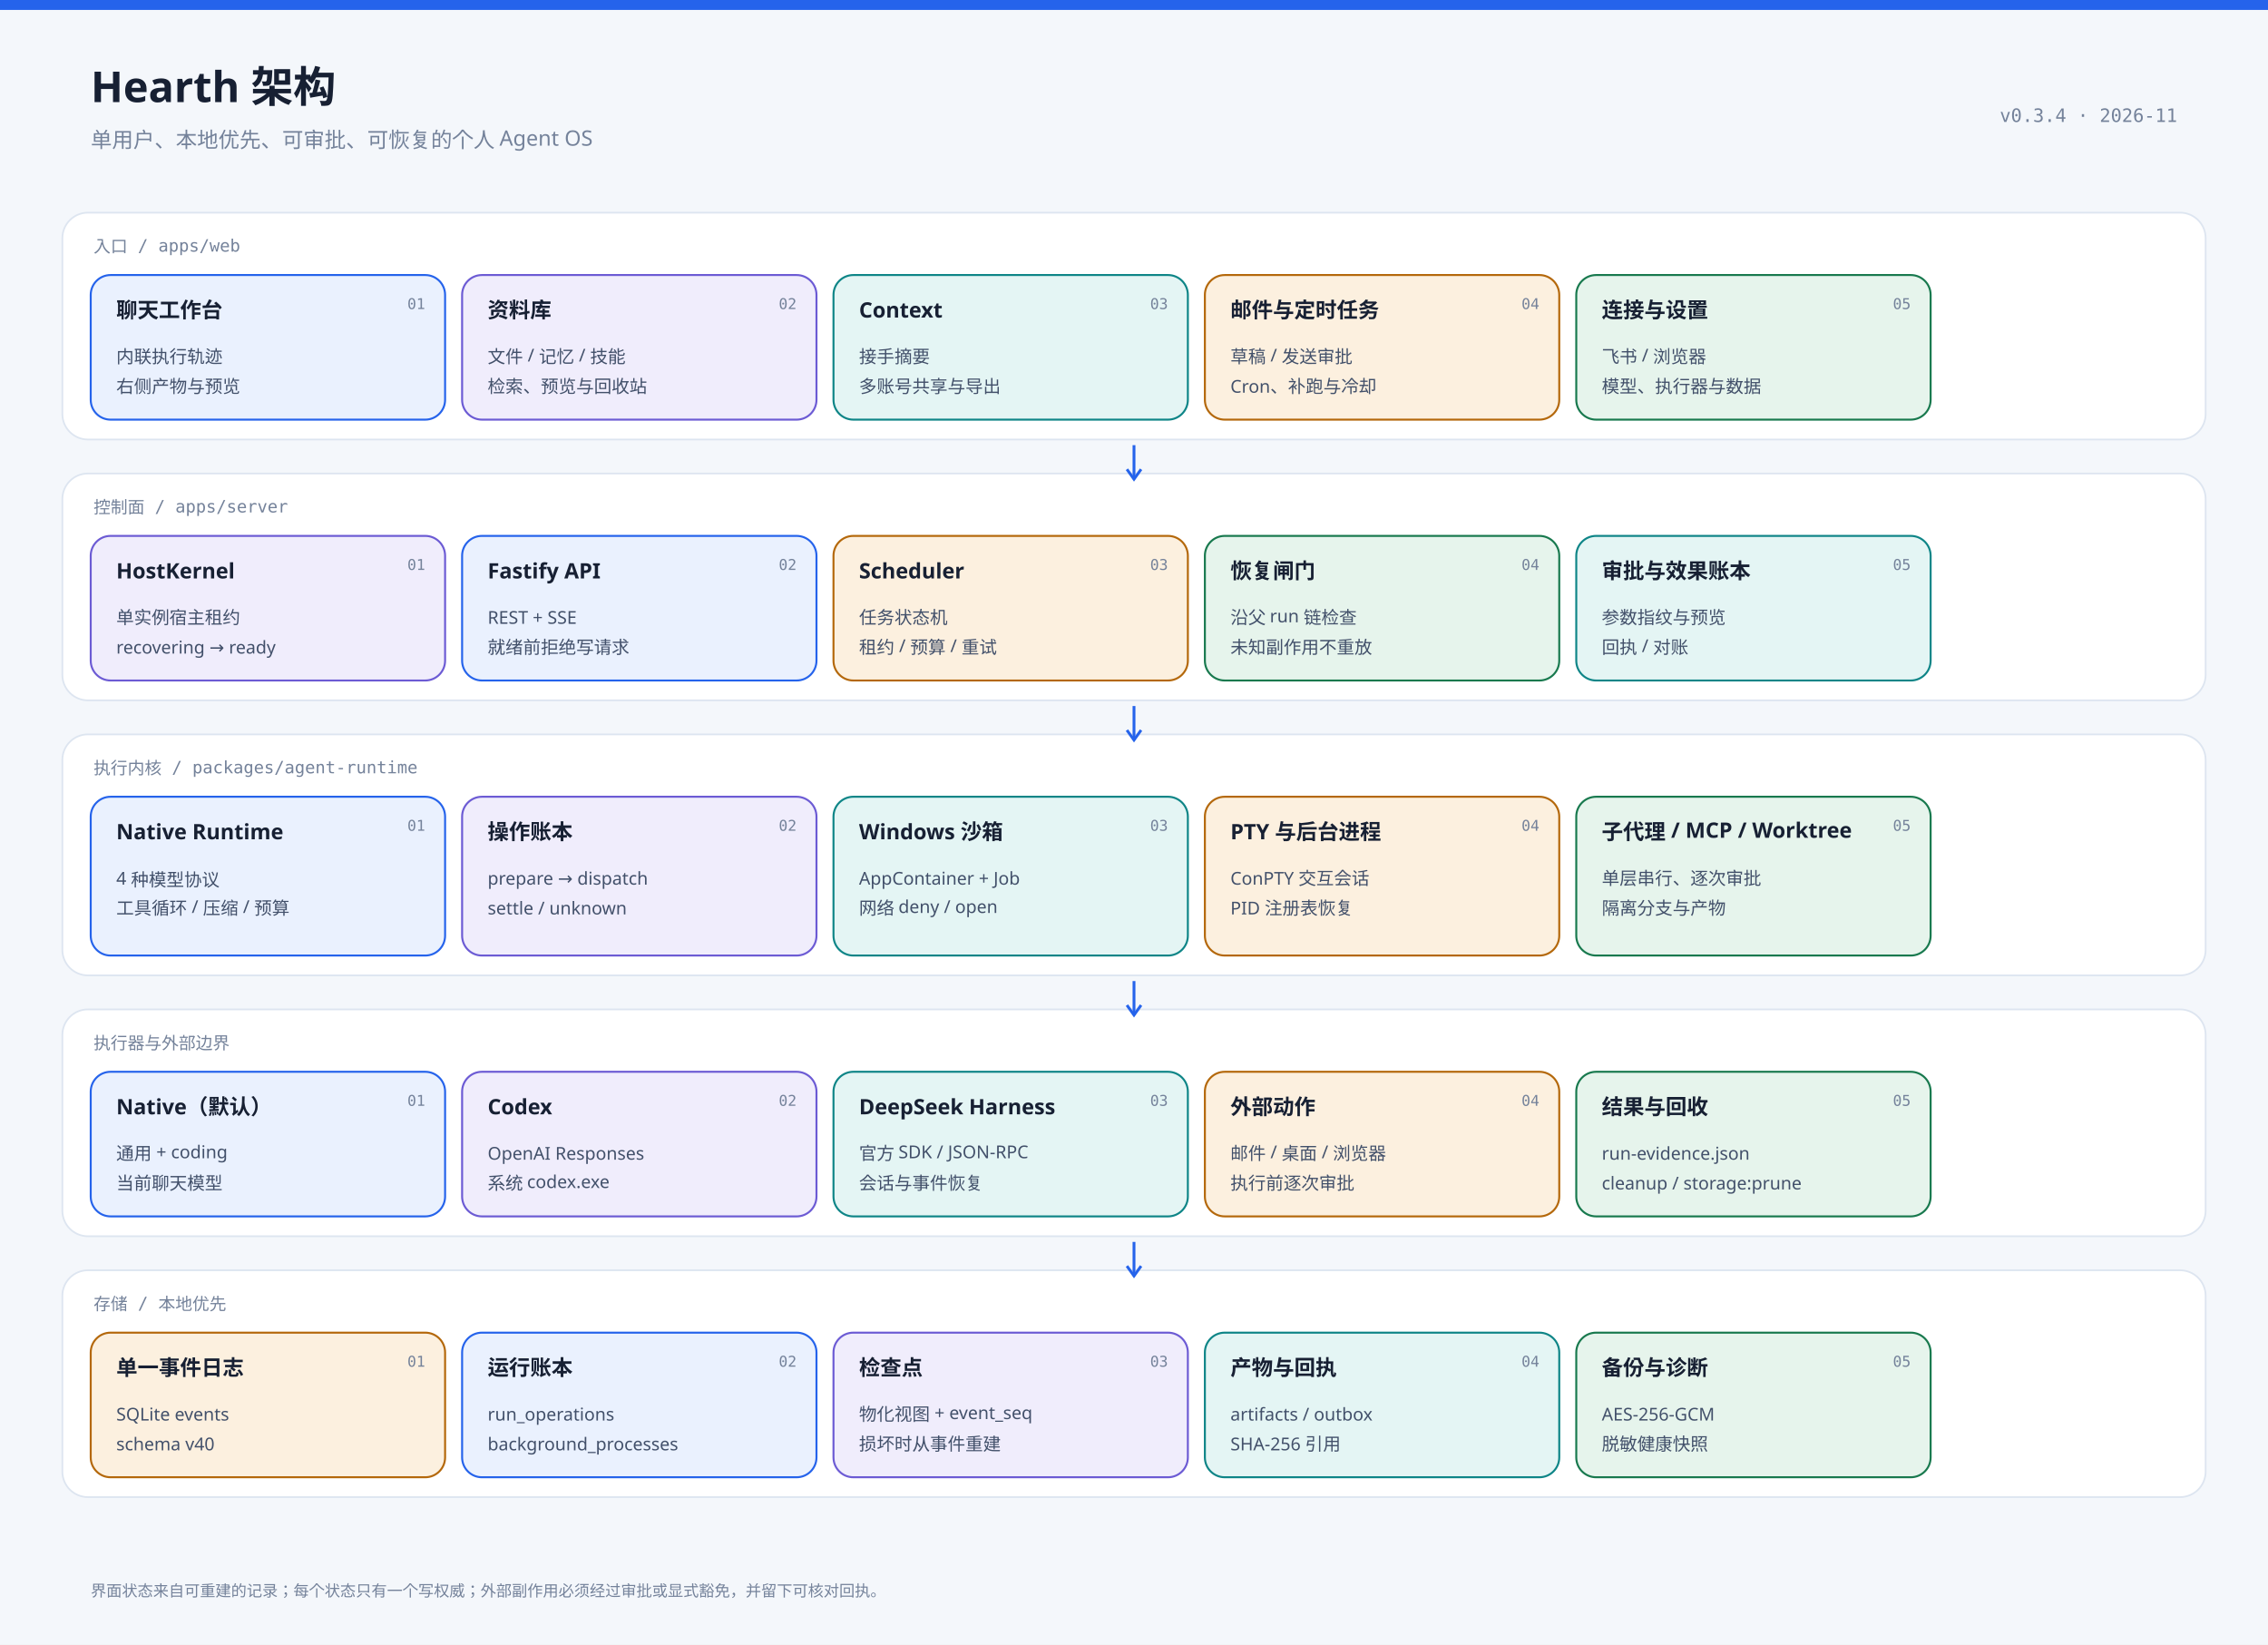
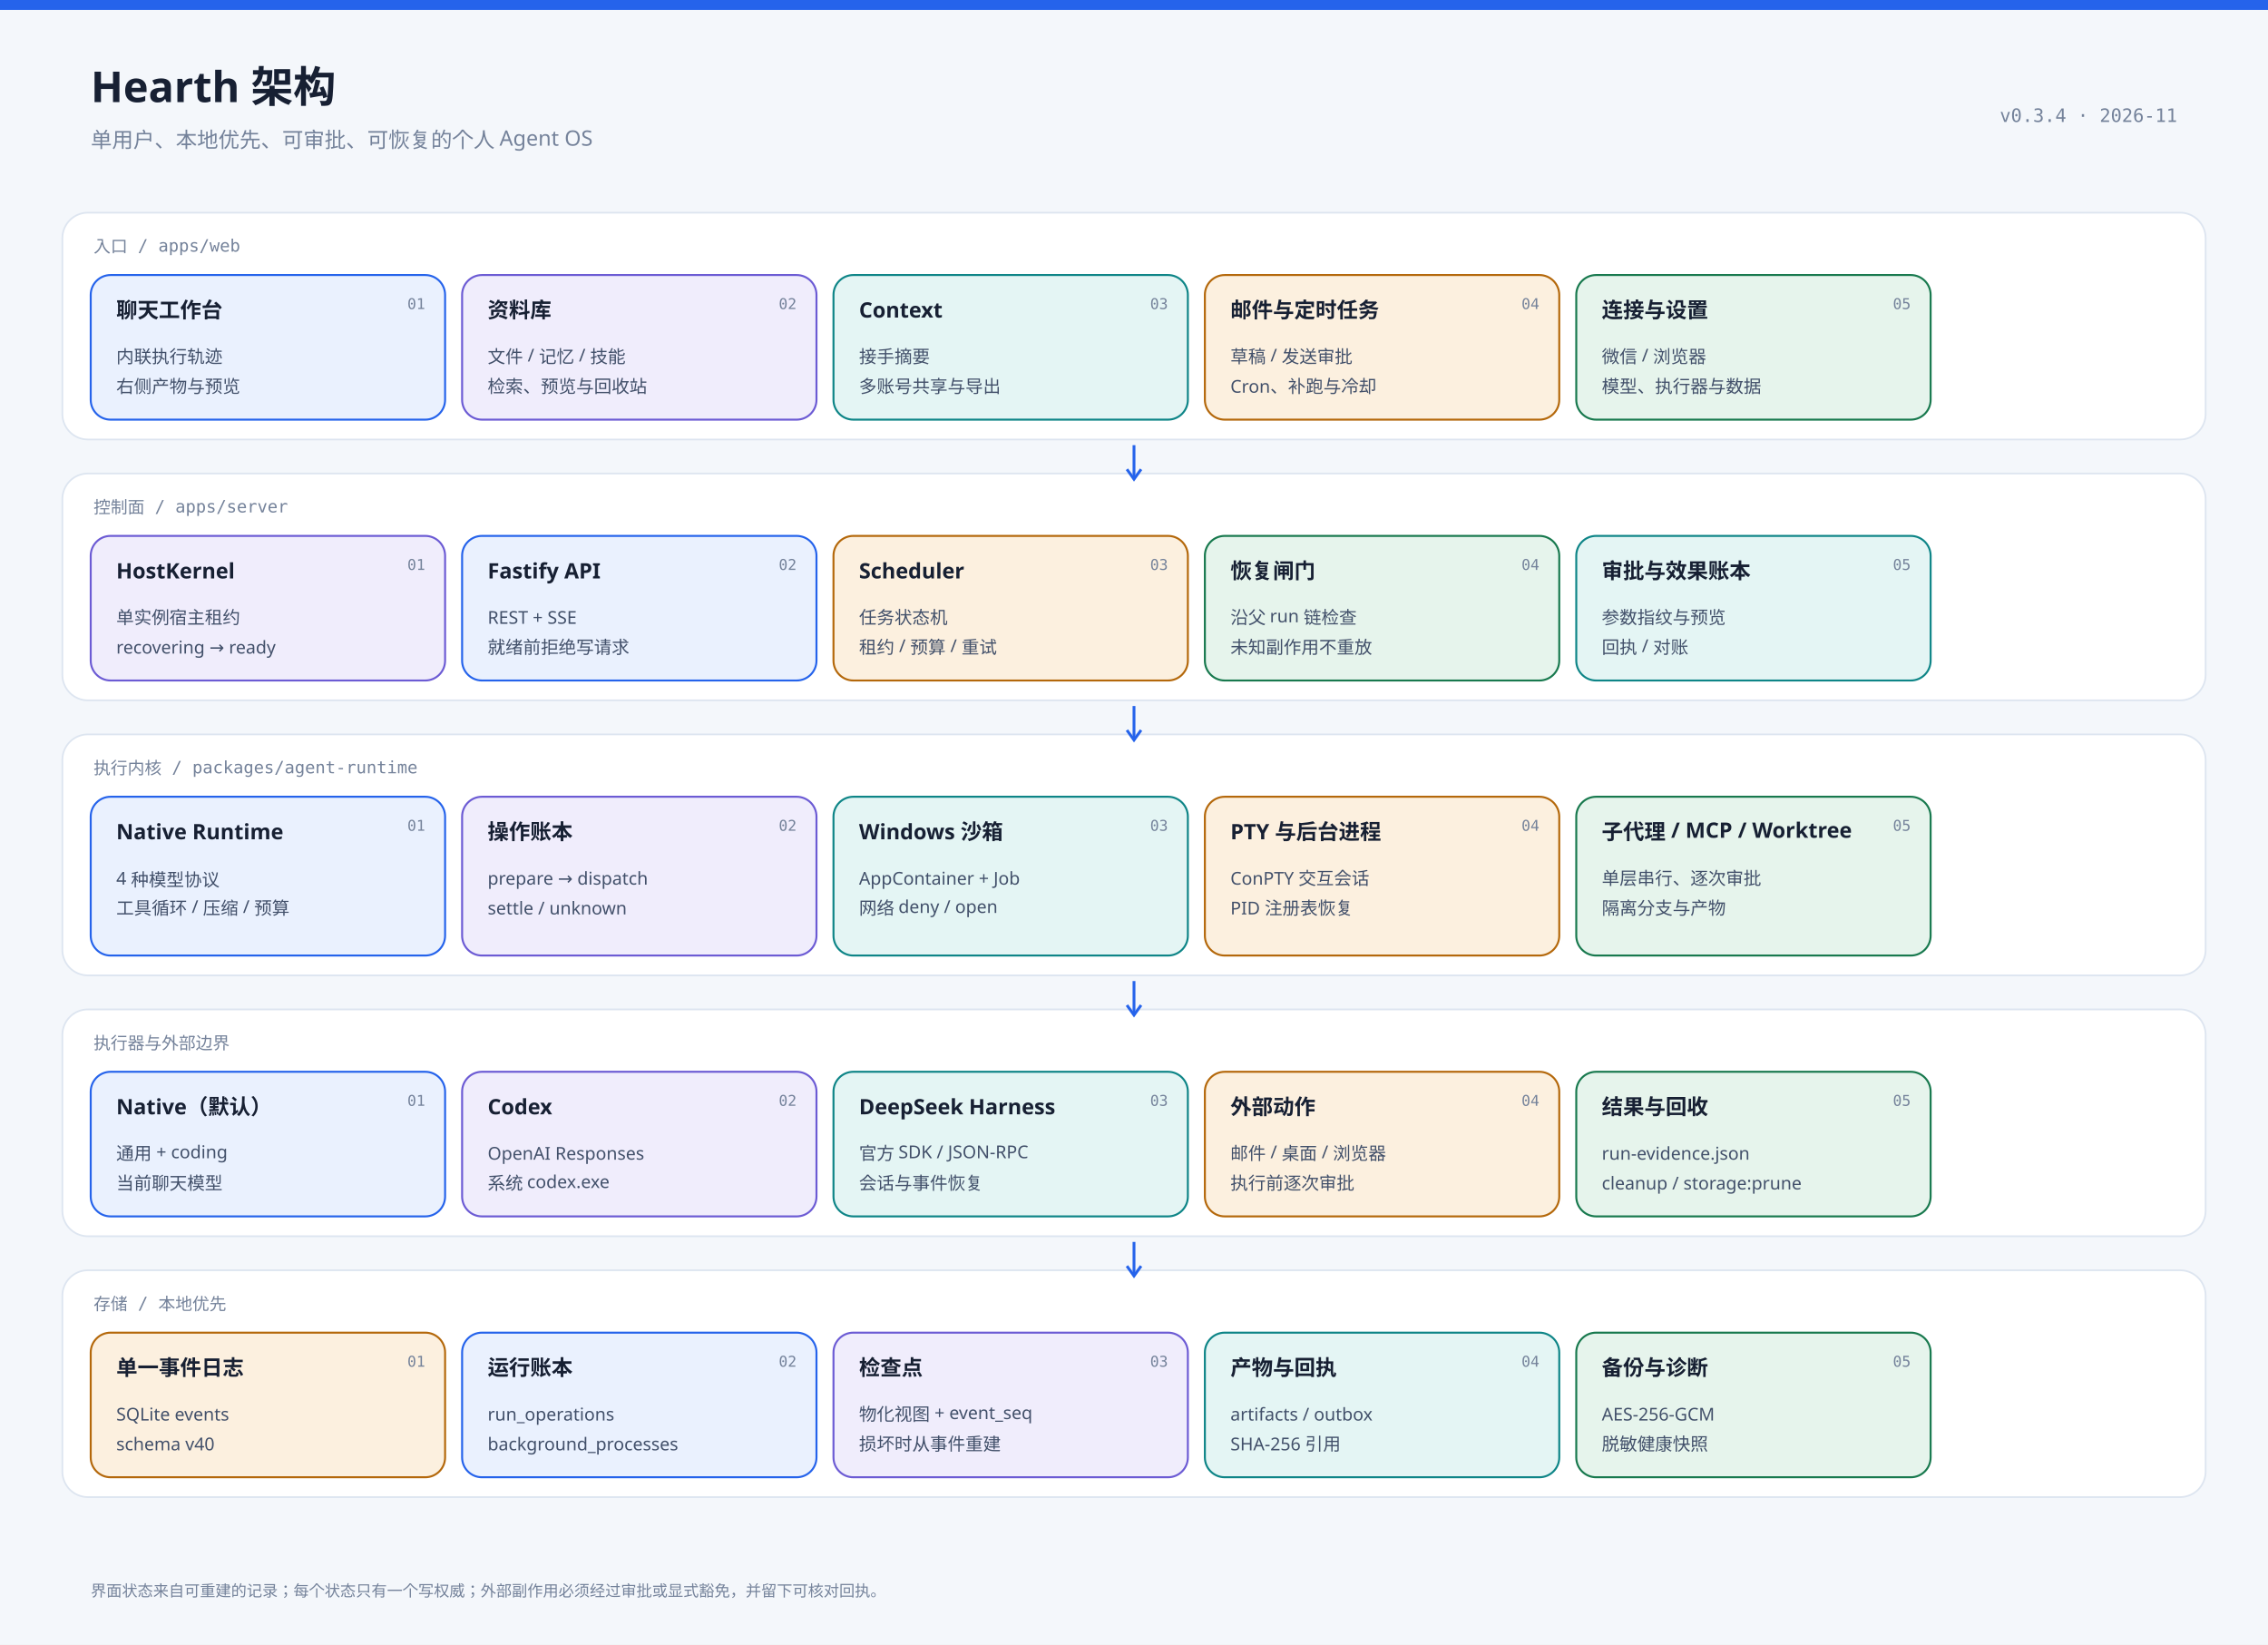
<svg xmlns="http://www.w3.org/2000/svg" width="1600" height="1160" viewBox="0 0 1600 1160" font-family="'Microsoft YaHei UI','Microsoft YaHei','PingFang SC','Noto Sans SC','Segoe UI',sans-serif">
  <rect width="1600" height="1160" fill="#F4F7FB" />
  <rect x="0" y="0" width="1600" height="7" fill="#2563EB" />
  <text x="64" y="72" font-size="30" font-weight="700" fill="#172033">Hearth 架构</text>
  <text x="64" y="104" font-size="15" fill="#74829A">单用户、本地优先、可审批、可恢复的个人 Agent OS</text>
  <rect x="44" y="150" width="1512" height="160" rx="18" fill="#FFFFFF" stroke="#DDE5F0" stroke-width="1.2" />
  <text x="66" y="178" font-size="12" font-family="'Cascadia Mono','Consolas','SFMono-Regular',monospace" fill="#74829A">入口 / apps/web</text>
  <rect x="64" y="194" width="250" height="102" rx="14" fill="#EAF1FE" stroke="#2563EB" stroke-width="1.4" />
  <text x="82" y="224" font-size="15" font-weight="700" fill="#172033">聊天工作台</text>
  <text x="300" y="218" font-size="10.5" font-family="'Cascadia Mono','Consolas','SFMono-Regular',monospace" fill="#74829A" text-anchor="end">01</text>
  <text x="82" y="256" font-size="12.5" fill="#42506A">内联执行轨迹</text>
  <text x="82" y="277" font-size="12.5" fill="#42506A">右侧产物与预览</text>
  <rect x="326" y="194" width="250" height="102" rx="14" fill="#F0EDFC" stroke="#6C5BD4" stroke-width="1.4" />
  <text x="344" y="224" font-size="15" font-weight="700" fill="#172033">资料库</text>
  <text x="562" y="218" font-size="10.5" font-family="'Cascadia Mono','Consolas','SFMono-Regular',monospace" fill="#74829A" text-anchor="end">02</text>
  <text x="344" y="256" font-size="12.5" fill="#42506A">文件 / 记忆 / 技能</text>
  <text x="344" y="277" font-size="12.5" fill="#42506A">检索、预览与回收站</text>
  <rect x="588" y="194" width="250" height="102" rx="14" fill="#E4F5F4" stroke="#0E8587" stroke-width="1.4" />
  <text x="606" y="224" font-size="15" font-weight="700" fill="#172033">Context</text>
  <text x="824" y="218" font-size="10.5" font-family="'Cascadia Mono','Consolas','SFMono-Regular',monospace" fill="#74829A" text-anchor="end">03</text>
  <text x="606" y="256" font-size="12.5" fill="#42506A">接手摘要</text>
  <text x="606" y="277" font-size="12.5" fill="#42506A">多账号共享与导出</text>
  <rect x="850" y="194" width="250" height="102" rx="14" fill="#FCF0DF" stroke="#B4680B" stroke-width="1.4" />
  <text x="868" y="224" font-size="15" font-weight="700" fill="#172033">邮件与定时任务</text>
  <text x="1086" y="218" font-size="10.5" font-family="'Cascadia Mono','Consolas','SFMono-Regular',monospace" fill="#74829A" text-anchor="end">04</text>
  <text x="868" y="256" font-size="12.5" fill="#42506A">草稿 / 发送审批</text>
  <text x="868" y="277" font-size="12.5" fill="#42506A">Cron、补跑与冷却</text>
  <rect x="1112" y="194" width="250" height="102" rx="14" fill="#E6F4EC" stroke="#18794E" stroke-width="1.4" />
  <text x="1130" y="224" font-size="15" font-weight="700" fill="#172033">连接与设置</text>
  <text x="1348" y="218" font-size="10.5" font-family="'Cascadia Mono','Consolas','SFMono-Regular',monospace" fill="#74829A" text-anchor="end">05</text>
-   <text x="1130" y="256" font-size="12.5" fill="#42506A">飞书 / 浏览器</text>
+   <text x="1130" y="256" font-size="12.5" fill="#42506A">微信 / 浏览器</text>
  <text x="1130" y="277" font-size="12.5" fill="#42506A">模型、执行器与数据</text>
  <rect x="44" y="334" width="1512" height="160" rx="18" fill="#FFFFFF" stroke="#DDE5F0" stroke-width="1.2" />
  <text x="66" y="362" font-size="12" font-family="'Cascadia Mono','Consolas','SFMono-Regular',monospace" fill="#74829A">控制面 / apps/server</text>
  <rect x="64" y="378" width="250" height="102" rx="14" fill="#F0EDFC" stroke="#6C5BD4" stroke-width="1.4" />
  <text x="82" y="408" font-size="15" font-weight="700" fill="#172033">HostKernel</text>
  <text x="300" y="402" font-size="10.5" font-family="'Cascadia Mono','Consolas','SFMono-Regular',monospace" fill="#74829A" text-anchor="end">01</text>
  <text x="82" y="440" font-size="12.5" fill="#42506A">单实例宿主租约</text>
  <text x="82" y="461" font-size="12.5" fill="#42506A">recovering → ready</text>
  <rect x="326" y="378" width="250" height="102" rx="14" fill="#EAF1FE" stroke="#2563EB" stroke-width="1.4" />
  <text x="344" y="408" font-size="15" font-weight="700" fill="#172033">Fastify API</text>
  <text x="562" y="402" font-size="10.5" font-family="'Cascadia Mono','Consolas','SFMono-Regular',monospace" fill="#74829A" text-anchor="end">02</text>
  <text x="344" y="440" font-size="12.5" fill="#42506A">REST + SSE</text>
  <text x="344" y="461" font-size="12.5" fill="#42506A">就绪前拒绝写请求</text>
  <rect x="588" y="378" width="250" height="102" rx="14" fill="#FCF0DF" stroke="#B4680B" stroke-width="1.4" />
  <text x="606" y="408" font-size="15" font-weight="700" fill="#172033">Scheduler</text>
  <text x="824" y="402" font-size="10.5" font-family="'Cascadia Mono','Consolas','SFMono-Regular',monospace" fill="#74829A" text-anchor="end">03</text>
  <text x="606" y="440" font-size="12.5" fill="#42506A">任务状态机</text>
  <text x="606" y="461" font-size="12.5" fill="#42506A">租约 / 预算 / 重试</text>
  <rect x="850" y="378" width="250" height="102" rx="14" fill="#E6F4EC" stroke="#18794E" stroke-width="1.4" />
  <text x="868" y="408" font-size="15" font-weight="700" fill="#172033">恢复闸门</text>
  <text x="1086" y="402" font-size="10.5" font-family="'Cascadia Mono','Consolas','SFMono-Regular',monospace" fill="#74829A" text-anchor="end">04</text>
  <text x="868" y="440" font-size="12.5" fill="#42506A">沿父 run 链检查</text>
  <text x="868" y="461" font-size="12.5" fill="#42506A">未知副作用不重放</text>
  <rect x="1112" y="378" width="250" height="102" rx="14" fill="#E4F5F4" stroke="#0E8587" stroke-width="1.4" />
  <text x="1130" y="408" font-size="15" font-weight="700" fill="#172033">审批与效果账本</text>
  <text x="1348" y="402" font-size="10.5" font-family="'Cascadia Mono','Consolas','SFMono-Regular',monospace" fill="#74829A" text-anchor="end">05</text>
  <text x="1130" y="440" font-size="12.5" fill="#42506A">参数指纹与预览</text>
  <text x="1130" y="461" font-size="12.5" fill="#42506A">回执 / 对账</text>
  <rect x="44" y="518" width="1512" height="170" rx="18" fill="#FFFFFF" stroke="#DDE5F0" stroke-width="1.2" />
  <text x="66" y="546" font-size="12" font-family="'Cascadia Mono','Consolas','SFMono-Regular',monospace" fill="#74829A">执行内核 / packages/agent-runtime</text>
  <rect x="64" y="562" width="250" height="112" rx="14" fill="#EAF1FE" stroke="#2563EB" stroke-width="1.4" />
  <text x="82" y="592" font-size="15" font-weight="700" fill="#172033">Native Runtime</text>
  <text x="300" y="586" font-size="10.5" font-family="'Cascadia Mono','Consolas','SFMono-Regular',monospace" fill="#74829A" text-anchor="end">01</text>
  <text x="82" y="624" font-size="12.5" fill="#42506A">4 种模型协议</text>
  <text x="82" y="645" font-size="12.5" fill="#42506A">工具循环 / 压缩 / 预算</text>
  <rect x="326" y="562" width="250" height="112" rx="14" fill="#F0EDFC" stroke="#6C5BD4" stroke-width="1.4" />
  <text x="344" y="592" font-size="15" font-weight="700" fill="#172033">操作账本</text>
  <text x="562" y="586" font-size="10.5" font-family="'Cascadia Mono','Consolas','SFMono-Regular',monospace" fill="#74829A" text-anchor="end">02</text>
  <text x="344" y="624" font-size="12.5" fill="#42506A">prepare → dispatch</text>
  <text x="344" y="645" font-size="12.5" fill="#42506A">settle / unknown</text>
  <rect x="588" y="562" width="250" height="112" rx="14" fill="#E4F5F4" stroke="#0E8587" stroke-width="1.4" />
  <text x="606" y="592" font-size="15" font-weight="700" fill="#172033">Windows 沙箱</text>
  <text x="824" y="586" font-size="10.5" font-family="'Cascadia Mono','Consolas','SFMono-Regular',monospace" fill="#74829A" text-anchor="end">03</text>
  <text x="606" y="624" font-size="12.5" fill="#42506A">AppContainer + Job</text>
  <text x="606" y="645" font-size="12.5" fill="#42506A">网络 deny / open</text>
  <rect x="850" y="562" width="250" height="112" rx="14" fill="#FCF0DF" stroke="#B4680B" stroke-width="1.4" />
  <text x="868" y="592" font-size="15" font-weight="700" fill="#172033">PTY 与后台进程</text>
  <text x="1086" y="586" font-size="10.5" font-family="'Cascadia Mono','Consolas','SFMono-Regular',monospace" fill="#74829A" text-anchor="end">04</text>
  <text x="868" y="624" font-size="12.5" fill="#42506A">ConPTY 交互会话</text>
  <text x="868" y="645" font-size="12.5" fill="#42506A">PID 注册表恢复</text>
  <rect x="1112" y="562" width="250" height="112" rx="14" fill="#E6F4EC" stroke="#18794E" stroke-width="1.4" />
  <text x="1130" y="592" font-size="15" font-weight="700" fill="#172033">子代理 / MCP / Worktree</text>
  <text x="1348" y="586" font-size="10.5" font-family="'Cascadia Mono','Consolas','SFMono-Regular',monospace" fill="#74829A" text-anchor="end">05</text>
  <text x="1130" y="624" font-size="12.5" fill="#42506A">单层串行、逐次审批</text>
  <text x="1130" y="645" font-size="12.5" fill="#42506A">隔离分支与产物</text>
  <rect x="44" y="712" width="1512" height="160" rx="18" fill="#FFFFFF" stroke="#DDE5F0" stroke-width="1.2" />
  <text x="66" y="740" font-size="12" font-family="'Cascadia Mono','Consolas','SFMono-Regular',monospace" fill="#74829A">执行器与外部边界</text>
  <rect x="64" y="756" width="250" height="102" rx="14" fill="#EAF1FE" stroke="#2563EB" stroke-width="1.4" />
  <text x="82" y="786" font-size="15" font-weight="700" fill="#172033">Native（默认）</text>
  <text x="300" y="780" font-size="10.5" font-family="'Cascadia Mono','Consolas','SFMono-Regular',monospace" fill="#74829A" text-anchor="end">01</text>
  <text x="82" y="818" font-size="12.5" fill="#42506A">通用 + coding</text>
  <text x="82" y="839" font-size="12.5" fill="#42506A">当前聊天模型</text>
  <rect x="326" y="756" width="250" height="102" rx="14" fill="#F0EDFC" stroke="#6C5BD4" stroke-width="1.4" />
  <text x="344" y="786" font-size="15" font-weight="700" fill="#172033">Codex</text>
  <text x="562" y="780" font-size="10.5" font-family="'Cascadia Mono','Consolas','SFMono-Regular',monospace" fill="#74829A" text-anchor="end">02</text>
  <text x="344" y="818" font-size="12.5" fill="#42506A">OpenAI Responses</text>
  <text x="344" y="839" font-size="12.5" fill="#42506A">系统 codex.exe</text>
  <rect x="588" y="756" width="250" height="102" rx="14" fill="#E4F5F4" stroke="#0E8587" stroke-width="1.4" />
  <text x="606" y="786" font-size="15" font-weight="700" fill="#172033">DeepSeek Harness</text>
  <text x="824" y="780" font-size="10.5" font-family="'Cascadia Mono','Consolas','SFMono-Regular',monospace" fill="#74829A" text-anchor="end">03</text>
  <text x="606" y="818" font-size="12.5" fill="#42506A">官方 SDK / JSON-RPC</text>
  <text x="606" y="839" font-size="12.5" fill="#42506A">会话与事件恢复</text>
  <rect x="850" y="756" width="250" height="102" rx="14" fill="#FCF0DF" stroke="#B4680B" stroke-width="1.4" />
  <text x="868" y="786" font-size="15" font-weight="700" fill="#172033">外部动作</text>
  <text x="1086" y="780" font-size="10.5" font-family="'Cascadia Mono','Consolas','SFMono-Regular',monospace" fill="#74829A" text-anchor="end">04</text>
  <text x="868" y="818" font-size="12.5" fill="#42506A">邮件 / 桌面 / 浏览器</text>
  <text x="868" y="839" font-size="12.5" fill="#42506A">执行前逐次审批</text>
  <rect x="1112" y="756" width="250" height="102" rx="14" fill="#E6F4EC" stroke="#18794E" stroke-width="1.4" />
  <text x="1130" y="786" font-size="15" font-weight="700" fill="#172033">结果与回收</text>
  <text x="1348" y="780" font-size="10.5" font-family="'Cascadia Mono','Consolas','SFMono-Regular',monospace" fill="#74829A" text-anchor="end">05</text>
  <text x="1130" y="818" font-size="12.5" fill="#42506A">run-evidence.json</text>
  <text x="1130" y="839" font-size="12.5" fill="#42506A">cleanup / storage:prune</text>
  <rect x="44" y="896" width="1512" height="160" rx="18" fill="#FFFFFF" stroke="#DDE5F0" stroke-width="1.2" />
  <text x="66" y="924" font-size="12" font-family="'Cascadia Mono','Consolas','SFMono-Regular',monospace" fill="#74829A">存储 / 本地优先</text>
  <rect x="64" y="940" width="250" height="102" rx="14" fill="#FCF0DF" stroke="#B4680B" stroke-width="1.4" />
  <text x="82" y="970" font-size="15" font-weight="700" fill="#172033">单一事件日志</text>
  <text x="300" y="964" font-size="10.5" font-family="'Cascadia Mono','Consolas','SFMono-Regular',monospace" fill="#74829A" text-anchor="end">01</text>
  <text x="82" y="1002" font-size="12.5" fill="#42506A">SQLite events</text>
  <text x="82" y="1023" font-size="12.5" fill="#42506A">schema v40</text>
  <rect x="326" y="940" width="250" height="102" rx="14" fill="#EAF1FE" stroke="#2563EB" stroke-width="1.4" />
  <text x="344" y="970" font-size="15" font-weight="700" fill="#172033">运行账本</text>
  <text x="562" y="964" font-size="10.5" font-family="'Cascadia Mono','Consolas','SFMono-Regular',monospace" fill="#74829A" text-anchor="end">02</text>
  <text x="344" y="1002" font-size="12.5" fill="#42506A">run_operations</text>
  <text x="344" y="1023" font-size="12.5" fill="#42506A">background_processes</text>
  <rect x="588" y="940" width="250" height="102" rx="14" fill="#F0EDFC" stroke="#6C5BD4" stroke-width="1.4" />
  <text x="606" y="970" font-size="15" font-weight="700" fill="#172033">检查点</text>
  <text x="824" y="964" font-size="10.5" font-family="'Cascadia Mono','Consolas','SFMono-Regular',monospace" fill="#74829A" text-anchor="end">03</text>
  <text x="606" y="1002" font-size="12.5" fill="#42506A">物化视图 + event_seq</text>
  <text x="606" y="1023" font-size="12.5" fill="#42506A">损坏时从事件重建</text>
  <rect x="850" y="940" width="250" height="102" rx="14" fill="#E4F5F4" stroke="#0E8587" stroke-width="1.4" />
  <text x="868" y="970" font-size="15" font-weight="700" fill="#172033">产物与回执</text>
  <text x="1086" y="964" font-size="10.5" font-family="'Cascadia Mono','Consolas','SFMono-Regular',monospace" fill="#74829A" text-anchor="end">04</text>
  <text x="868" y="1002" font-size="12.5" fill="#42506A">artifacts / outbox</text>
  <text x="868" y="1023" font-size="12.5" fill="#42506A">SHA-256 引用</text>
  <rect x="1112" y="940" width="250" height="102" rx="14" fill="#E6F4EC" stroke="#18794E" stroke-width="1.4" />
  <text x="1130" y="970" font-size="15" font-weight="700" fill="#172033">备份与诊断</text>
  <text x="1348" y="964" font-size="10.5" font-family="'Cascadia Mono','Consolas','SFMono-Regular',monospace" fill="#74829A" text-anchor="end">05</text>
  <text x="1130" y="1002" font-size="12.5" fill="#42506A">AES-256-GCM</text>
  <text x="1130" y="1023" font-size="12.5" fill="#42506A">脱敏健康快照</text>
  <line x1="800" y1="314" x2="800" y2="338" stroke="#2563EB" stroke-width="2" />
  <polyline points="795,331 800,338 805,331" fill="none" stroke="#2563EB" stroke-width="2" />
  <line x1="800" y1="498" x2="800" y2="522" stroke="#2563EB" stroke-width="2" />
  <polyline points="795,515 800,522 805,515" fill="none" stroke="#2563EB" stroke-width="2" />
  <line x1="800" y1="692" x2="800" y2="716" stroke="#2563EB" stroke-width="2" />
  <polyline points="795,709 800,716 805,709" fill="none" stroke="#2563EB" stroke-width="2" />
  <line x1="800" y1="876" x2="800" y2="900" stroke="#2563EB" stroke-width="2" />
  <polyline points="795,893 800,900 805,893" fill="none" stroke="#2563EB" stroke-width="2" />
  <text x="1536" y="86" font-size="13" font-family="'Cascadia Mono','Consolas','SFMono-Regular',monospace" fill="#74829A" text-anchor="end">v0.3.4 · 2026-11</text>
  <text x="64" y="1126" font-size="11" fill="#74829A">界面状态来自可重建的记录；每个状态只有一个写权威；外部副作用必须经过审批或显式豁免，并留下可核对回执。</text>
</svg>
